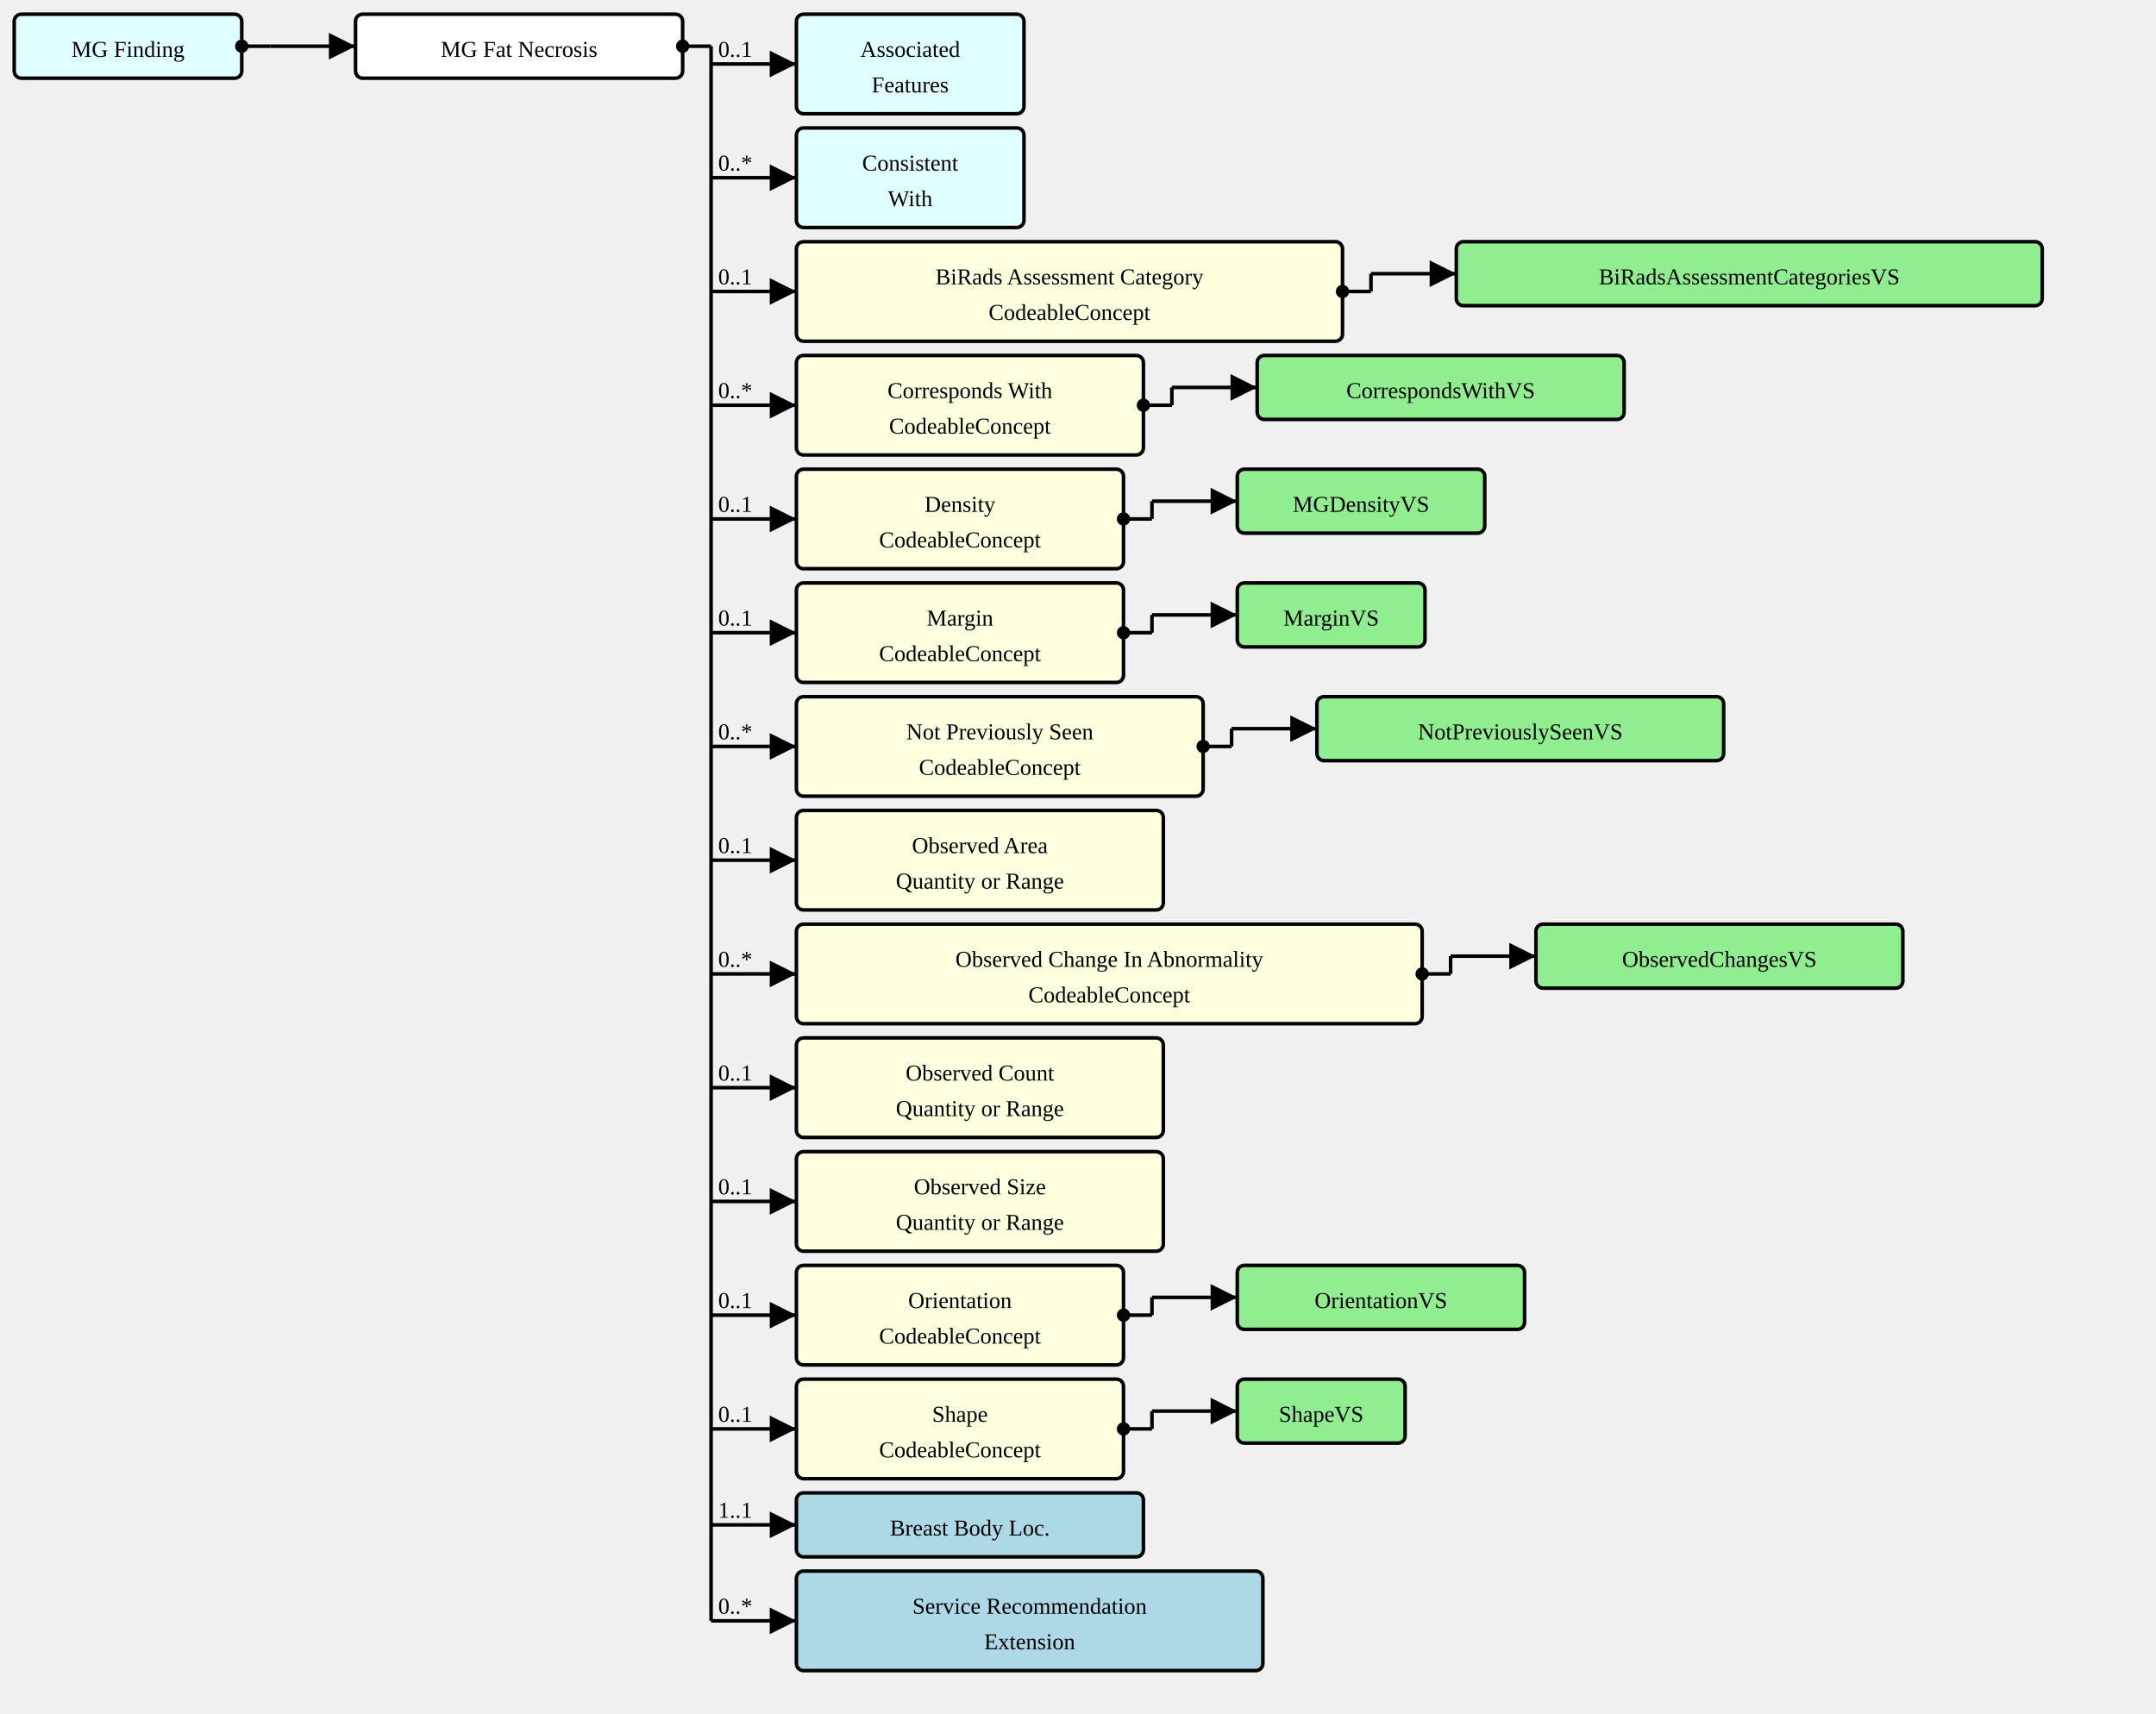
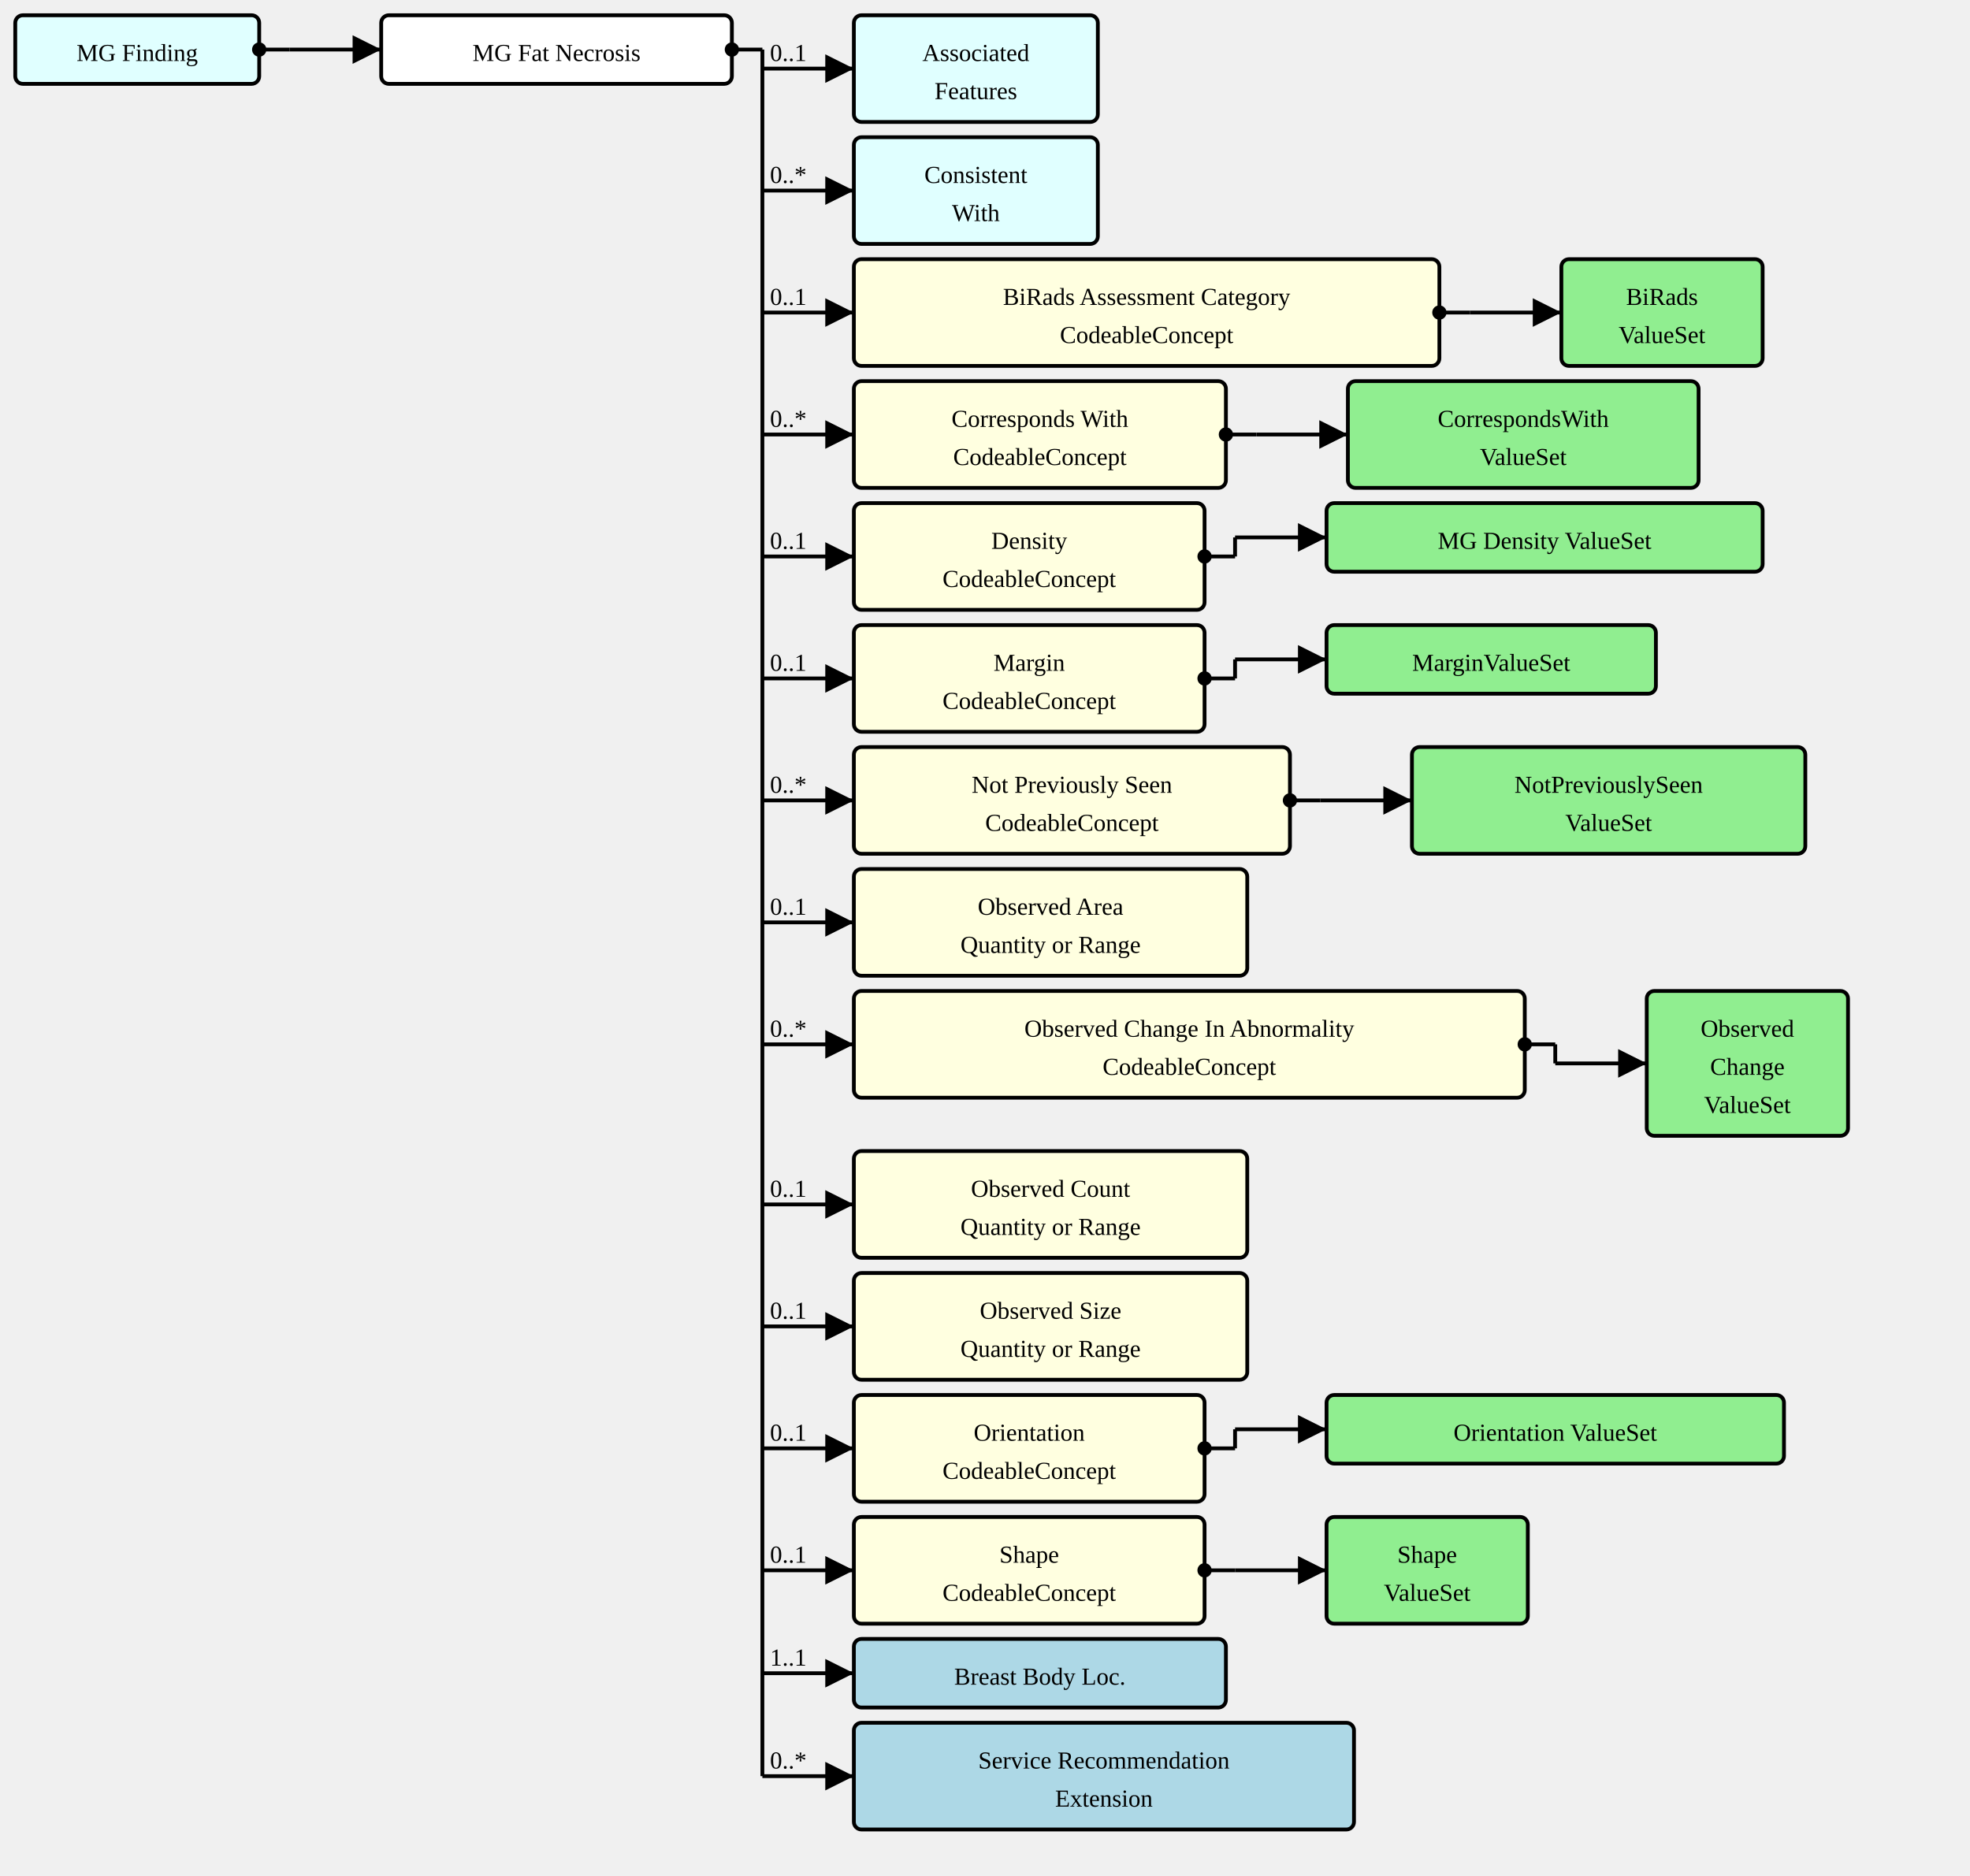
- <svg xmlns="http://www.w3.org/2000/svg" version="1.1" width="1137" height="903.75">
+ <svg xmlns="http://www.w3.org/2000/svg" version="1.1" width="969" height="922.5">
  <defs>
    <marker id="arrowStart" markerWidth="3.75" markerHeight="3.75" markerUnits="px" refX="1.875" refY="1.875">
      <circle fill="Black" stroke-width="0" cx="1.875" cy="1.875" r="1.875" />
    </marker>
    <marker id="arrowEnd" markerWidth="7.5" markerHeight="7.5" markerUnits="px" refX="7.5" refY="3.75">
      <polygon fill="Black" stroke-width="0" points="0 0 7.5 3.75 0 7.5" />
    </marker>
  </defs>
  <g>
    <g transform="translate(7.5 7.5)">
      <rect fill="LightCyan" stroke="Black" stroke-width="1.875" x="0" y="0" width="120" height="33.75" rx="3.75" ry="3.75" />
      <a href="./StructureDefinition-MGFinding.html" target="_top">
        <text x="60" y="22.5" text-anchor="middle">MG Finding</text>
      </a>
    </g>
    <line stroke="Black" stroke-width="1.875" marker-end="url(#arrowEnd)" x1="142.5" y1="24.375" x2="187.5" y2="24.375" />
    <text x="146.25" y="20.625" text-anchor="left" />
    <line stroke="Black" stroke-width="1.875" marker-start="url(#arrowStart)" x1="127.5" y1="24.375" x2="142.5" y2="24.375" />
    <line stroke="Black" stroke-width="1.875" x1="142.5" y1="24.375" x2="142.5" y2="24.375" />
  </g>
  <g>
    <g transform="translate(187.5 7.5)">
      <rect fill="White" stroke="Black" stroke-width="1.875" x="0" y="0" width="172.5" height="33.75" rx="3.75" ry="3.75" />
      <text x="86.25" y="22.5" text-anchor="middle">MG Fat Necrosis</text>
    </g>
    <line stroke="Black" stroke-width="1.875" marker-end="url(#arrowEnd)" x1="375" y1="33.75" x2="420" y2="33.75" />
    <text x="378.75" y="30" text-anchor="left">0..1</text>
    <line stroke="Black" stroke-width="1.875" marker-end="url(#arrowEnd)" x1="375" y1="93.75" x2="420" y2="93.75" />
    <text x="378.75" y="90" text-anchor="left">0..*</text>
    <line stroke="Black" stroke-width="1.875" marker-end="url(#arrowEnd)" x1="375" y1="153.75" x2="420" y2="153.75" />
    <text x="378.75" y="150" text-anchor="left">0..1</text>
    <line stroke="Black" stroke-width="1.875" marker-end="url(#arrowEnd)" x1="375" y1="213.75" x2="420" y2="213.75" />
    <text x="378.75" y="210" text-anchor="left">0..*</text>
    <line stroke="Black" stroke-width="1.875" marker-end="url(#arrowEnd)" x1="375" y1="273.75" x2="420" y2="273.75" />
    <text x="378.75" y="270" text-anchor="left">0..1</text>
    <line stroke="Black" stroke-width="1.875" marker-end="url(#arrowEnd)" x1="375" y1="333.75" x2="420" y2="333.75" />
    <text x="378.75" y="330" text-anchor="left">0..1</text>
    <line stroke="Black" stroke-width="1.875" marker-end="url(#arrowEnd)" x1="375" y1="393.75" x2="420" y2="393.75" />
    <text x="378.75" y="390" text-anchor="left">0..*</text>
    <line stroke="Black" stroke-width="1.875" marker-end="url(#arrowEnd)" x1="375" y1="453.75" x2="420" y2="453.75" />
    <text x="378.75" y="450" text-anchor="left">0..1</text>
    <line stroke="Black" stroke-width="1.875" marker-end="url(#arrowEnd)" x1="375" y1="513.75" x2="420" y2="513.75" />
    <text x="378.75" y="510" text-anchor="left">0..*</text>
-     <line stroke="Black" stroke-width="1.875" marker-end="url(#arrowEnd)" x1="375" y1="573.75" x2="420" y2="573.75" />
-     <text x="378.75" y="570" text-anchor="left">0..1</text>
-     <line stroke="Black" stroke-width="1.875" marker-end="url(#arrowEnd)" x1="375" y1="633.75" x2="420" y2="633.75" />
-     <text x="378.75" y="630" text-anchor="left">0..1</text>
-     <line stroke="Black" stroke-width="1.875" marker-end="url(#arrowEnd)" x1="375" y1="693.75" x2="420" y2="693.75" />
-     <text x="378.75" y="690" text-anchor="left">0..1</text>
-     <line stroke="Black" stroke-width="1.875" marker-end="url(#arrowEnd)" x1="375" y1="753.75" x2="420" y2="753.75" />
-     <text x="378.75" y="750" text-anchor="left">0..1</text>
-     <line stroke="Black" stroke-width="1.875" marker-end="url(#arrowEnd)" x1="375" y1="804.375" x2="420" y2="804.375" />
-     <text x="378.75" y="800.625" text-anchor="left">1..1</text>
-     <line stroke="Black" stroke-width="1.875" marker-end="url(#arrowEnd)" x1="375" y1="855" x2="420" y2="855" />
-     <text x="378.75" y="851.25" text-anchor="left">0..*</text>
+     <line stroke="Black" stroke-width="1.875" marker-end="url(#arrowEnd)" x1="375" y1="592.5" x2="420" y2="592.5" />
+     <text x="378.75" y="588.75" text-anchor="left">0..1</text>
+     <line stroke="Black" stroke-width="1.875" marker-end="url(#arrowEnd)" x1="375" y1="652.5" x2="420" y2="652.5" />
+     <text x="378.75" y="648.75" text-anchor="left">0..1</text>
+     <line stroke="Black" stroke-width="1.875" marker-end="url(#arrowEnd)" x1="375" y1="712.5" x2="420" y2="712.5" />
+     <text x="378.75" y="708.75" text-anchor="left">0..1</text>
+     <line stroke="Black" stroke-width="1.875" marker-end="url(#arrowEnd)" x1="375" y1="772.5" x2="420" y2="772.5" />
+     <text x="378.75" y="768.75" text-anchor="left">0..1</text>
+     <line stroke="Black" stroke-width="1.875" marker-end="url(#arrowEnd)" x1="375" y1="823.125" x2="420" y2="823.125" />
+     <text x="378.75" y="819.375" text-anchor="left">1..1</text>
+     <line stroke="Black" stroke-width="1.875" marker-end="url(#arrowEnd)" x1="375" y1="873.75" x2="420" y2="873.75" />
+     <text x="378.75" y="870" text-anchor="left">0..*</text>
    <line stroke="Black" stroke-width="1.875" marker-start="url(#arrowStart)" x1="360" y1="24.375" x2="375" y2="24.375" />
-     <line stroke="Black" stroke-width="1.875" x1="375" y1="24.375" x2="375" y2="855" />
+     <line stroke="Black" stroke-width="1.875" x1="375" y1="24.375" x2="375" y2="873.75" />
  </g>
  <g>
    <g transform="translate(420 7.5)">
      <rect fill="LightCyan" stroke="Black" stroke-width="1.875" x="0" y="0" width="120" height="52.5" rx="3.75" ry="3.75" />
      <a href="./StructureDefinition-AssociatedFeatures.html" target="_top">
        <text x="60" y="22.5" text-anchor="middle">Associated</text>
      </a>
      <a href="./StructureDefinition-AssociatedFeatures.html" target="_top">
        <text x="60" y="41.25" text-anchor="middle">Features</text>
      </a>
    </g>
  </g>
  <g>
    <g transform="translate(420 67.5)">
      <rect fill="LightCyan" stroke="Black" stroke-width="1.875" x="0" y="0" width="120" height="52.5" rx="3.75" ry="3.75" />
      <a href="./StructureDefinition-ConsistentWith.html" target="_top">
        <text x="60" y="22.5" text-anchor="middle">Consistent</text>
      </a>
      <a href="./StructureDefinition-ConsistentWith.html" target="_top">
        <text x="60" y="41.25" text-anchor="middle">With</text>
      </a>
    </g>
  </g>
  <g>
    <g transform="translate(420 127.5)">
      <a href="StructureDefinition-MGAbnormalityFatNecrosis-definitions.html#Observation.component:biRadsAssessmentCategory" target="_top">
        <rect fill="LightYellow" stroke="Black" stroke-width="1.875" x="0" y="0" width="288" height="52.5" rx="3.75" ry="3.75" />
      </a>
      <a href="StructureDefinition-MGAbnormalityFatNecrosis-definitions.html#Observation.component:biRadsAssessmentCategory" target="_top">
        <text x="144" y="22.5" text-anchor="middle">BiRads Assessment Category</text>
      </a>
      <a href="StructureDefinition-MGAbnormalityFatNecrosis-definitions.html#Observation.component:biRadsAssessmentCategory" target="_top">
        <text x="144" y="41.25" text-anchor="middle">CodeableConcept</text>
      </a>
    </g>
-     <line stroke="Black" stroke-width="1.875" marker-end="url(#arrowEnd)" x1="723" y1="144.375" x2="768" y2="144.375" />
+     <line stroke="Black" stroke-width="1.875" marker-end="url(#arrowEnd)" x1="723" y1="153.75" x2="768" y2="153.75" />
    <line stroke="Black" stroke-width="1.875" marker-start="url(#arrowStart)" x1="708" y1="153.75" x2="723" y2="153.75" />
-     <line stroke="Black" stroke-width="1.875" x1="723" y1="144.375" x2="723" y2="153.75" />
+     <line stroke="Black" stroke-width="1.875" x1="723" y1="153.75" x2="723" y2="153.75" />
  </g>
  <g>
    <g transform="translate(767.9999 127.5)">
+       <rect fill="LightGreen" stroke="Black" stroke-width="1.875" x="0" y="0" width="99" height="52.5" rx="3.75" ry="3.75" />
      <a href="./ValueSet-BiRadsAssessmentCategoriesVS.html" target="_top">
-         <rect fill="LightGreen" stroke="Black" stroke-width="1.875" x="0" y="0" width="309" height="33.75" rx="3.75" ry="3.75" />
+         <text x="49.5" y="22.5" text-anchor="middle">BiRads</text>
      </a>
      <a href="./ValueSet-BiRadsAssessmentCategoriesVS.html" target="_top">
-         <text x="154.5" y="22.5" text-anchor="middle">BiRadsAssessmentCategoriesVS</text>
+         <text x="49.5" y="41.25" text-anchor="middle">ValueSet</text>
      </a>
    </g>
  </g>
  <g>
    <g transform="translate(420 187.5)">
      <a href="StructureDefinition-MGAbnormalityFatNecrosis-definitions.html#Observation.component:correspondsWith" target="_top">
        <rect fill="LightYellow" stroke="Black" stroke-width="1.875" x="0" y="0" width="183" height="52.5" rx="3.75" ry="3.75" />
      </a>
      <a href="StructureDefinition-MGAbnormalityFatNecrosis-definitions.html#Observation.component:correspondsWith" target="_top">
        <text x="91.5" y="22.5" text-anchor="middle">Corresponds With</text>
      </a>
      <a href="StructureDefinition-MGAbnormalityFatNecrosis-definitions.html#Observation.component:correspondsWith" target="_top">
        <text x="91.5" y="41.25" text-anchor="middle">CodeableConcept</text>
      </a>
    </g>
-     <line stroke="Black" stroke-width="1.875" marker-end="url(#arrowEnd)" x1="618" y1="204.375" x2="663" y2="204.375" />
+     <line stroke="Black" stroke-width="1.875" marker-end="url(#arrowEnd)" x1="618" y1="213.75" x2="663" y2="213.75" />
    <line stroke="Black" stroke-width="1.875" marker-start="url(#arrowStart)" x1="603" y1="213.75" x2="618" y2="213.75" />
-     <line stroke="Black" stroke-width="1.875" x1="618" y1="204.375" x2="618" y2="213.75" />
+     <line stroke="Black" stroke-width="1.875" x1="618" y1="213.75" x2="618" y2="213.75" />
  </g>
  <g>
    <g transform="translate(663 187.5)">
+       <rect fill="LightGreen" stroke="Black" stroke-width="1.875" x="0" y="0" width="172.5" height="52.5" rx="3.75" ry="3.75" />
      <a href="./ValueSet-CorrespondsWithVS.html" target="_top">
-         <rect fill="LightGreen" stroke="Black" stroke-width="1.875" x="0" y="0" width="193.5" height="33.75" rx="3.75" ry="3.75" />
+         <text x="86.25" y="22.5" text-anchor="middle">CorrespondsWith</text>
      </a>
      <a href="./ValueSet-CorrespondsWithVS.html" target="_top">
-         <text x="96.75" y="22.5" text-anchor="middle">CorrespondsWithVS</text>
+         <text x="86.25" y="41.25" text-anchor="middle">ValueSet</text>
      </a>
    </g>
  </g>
  <g>
    <g transform="translate(420 247.5)">
      <a href="StructureDefinition-MGAbnormalityFatNecrosis-definitions.html#Observation.component:mgDensity" target="_top">
        <rect fill="LightYellow" stroke="Black" stroke-width="1.875" x="0" y="0" width="172.5" height="52.5" rx="3.75" ry="3.75" />
      </a>
      <a href="StructureDefinition-MGAbnormalityFatNecrosis-definitions.html#Observation.component:mgDensity" target="_top">
        <text x="86.25" y="22.5" text-anchor="middle">Density</text>
      </a>
      <a href="StructureDefinition-MGAbnormalityFatNecrosis-definitions.html#Observation.component:mgDensity" target="_top">
        <text x="86.25" y="41.25" text-anchor="middle">CodeableConcept</text>
      </a>
    </g>
    <line stroke="Black" stroke-width="1.875" marker-end="url(#arrowEnd)" x1="607.5" y1="264.375" x2="652.5" y2="264.375" />
    <line stroke="Black" stroke-width="1.875" marker-start="url(#arrowStart)" x1="592.5" y1="273.75" x2="607.5" y2="273.75" />
    <line stroke="Black" stroke-width="1.875" x1="607.5" y1="264.375" x2="607.5" y2="273.75" />
  </g>
  <g>
    <g transform="translate(652.5 247.5)">
+       <rect fill="LightGreen" stroke="Black" stroke-width="1.875" x="0" y="0" width="214.5" height="33.75" rx="3.75" ry="3.75" />
      <a href="./ValueSet-MGDensityVS.html" target="_top">
-         <rect fill="LightGreen" stroke="Black" stroke-width="1.875" x="0" y="0" width="130.5" height="33.75" rx="3.75" ry="3.75" />
-       </a>
-       <a href="./ValueSet-MGDensityVS.html" target="_top">
-         <text x="65.25" y="22.5" text-anchor="middle">MGDensityVS</text>
+         <text x="107.25" y="22.5" text-anchor="middle">MG Density ValueSet</text>
      </a>
    </g>
  </g>
  <g>
    <g transform="translate(420 307.5)">
      <a href="StructureDefinition-MGAbnormalityFatNecrosis-definitions.html#Observation.component:margin" target="_top">
        <rect fill="LightYellow" stroke="Black" stroke-width="1.875" x="0" y="0" width="172.5" height="52.5" rx="3.75" ry="3.75" />
      </a>
      <a href="StructureDefinition-MGAbnormalityFatNecrosis-definitions.html#Observation.component:margin" target="_top">
        <text x="86.25" y="22.5" text-anchor="middle">Margin</text>
      </a>
      <a href="StructureDefinition-MGAbnormalityFatNecrosis-definitions.html#Observation.component:margin" target="_top">
        <text x="86.25" y="41.25" text-anchor="middle">CodeableConcept</text>
      </a>
    </g>
    <line stroke="Black" stroke-width="1.875" marker-end="url(#arrowEnd)" x1="607.5" y1="324.375" x2="652.5" y2="324.375" />
    <line stroke="Black" stroke-width="1.875" marker-start="url(#arrowStart)" x1="592.5" y1="333.75" x2="607.5" y2="333.75" />
    <line stroke="Black" stroke-width="1.875" x1="607.5" y1="324.375" x2="607.5" y2="333.75" />
  </g>
  <g>
    <g transform="translate(652.5 307.5)">
+       <rect fill="LightGreen" stroke="Black" stroke-width="1.875" x="0" y="0" width="162" height="33.75" rx="3.75" ry="3.75" />
      <a href="./ValueSet-MarginVS.html" target="_top">
-         <rect fill="LightGreen" stroke="Black" stroke-width="1.875" x="0" y="0" width="99" height="33.75" rx="3.75" ry="3.75" />
-       </a>
-       <a href="./ValueSet-MarginVS.html" target="_top">
-         <text x="49.5" y="22.5" text-anchor="middle">MarginVS</text>
+         <text x="81" y="22.5" text-anchor="middle">MarginValueSet</text>
      </a>
    </g>
  </g>
  <g>
    <g transform="translate(420 367.5)">
      <a href="StructureDefinition-MGAbnormalityFatNecrosis-definitions.html#Observation.component:notPreviouslySeen" target="_top">
        <rect fill="LightYellow" stroke="Black" stroke-width="1.875" x="0" y="0" width="214.5" height="52.5" rx="3.75" ry="3.75" />
      </a>
      <a href="StructureDefinition-MGAbnormalityFatNecrosis-definitions.html#Observation.component:notPreviouslySeen" target="_top">
        <text x="107.25" y="22.5" text-anchor="middle">Not Previously Seen</text>
      </a>
      <a href="StructureDefinition-MGAbnormalityFatNecrosis-definitions.html#Observation.component:notPreviouslySeen" target="_top">
        <text x="107.25" y="41.25" text-anchor="middle">CodeableConcept</text>
      </a>
    </g>
-     <line stroke="Black" stroke-width="1.875" marker-end="url(#arrowEnd)" x1="649.5" y1="384.375" x2="694.5" y2="384.375" />
+     <line stroke="Black" stroke-width="1.875" marker-end="url(#arrowEnd)" x1="649.5" y1="393.75" x2="694.5" y2="393.75" />
    <line stroke="Black" stroke-width="1.875" marker-start="url(#arrowStart)" x1="634.5" y1="393.75" x2="649.5" y2="393.75" />
-     <line stroke="Black" stroke-width="1.875" x1="649.5" y1="384.375" x2="649.5" y2="393.75" />
+     <line stroke="Black" stroke-width="1.875" x1="649.5" y1="393.75" x2="649.5" y2="393.75" />
  </g>
  <g>
    <g transform="translate(694.5 367.5)">
+       <rect fill="LightGreen" stroke="Black" stroke-width="1.875" x="0" y="0" width="193.5" height="52.5" rx="3.75" ry="3.75" />
      <a href="./ValueSet-NotPreviouslySeenVS.html" target="_top">
-         <rect fill="LightGreen" stroke="Black" stroke-width="1.875" x="0" y="0" width="214.5" height="33.75" rx="3.75" ry="3.75" />
+         <text x="96.75" y="22.5" text-anchor="middle">NotPreviouslySeen</text>
      </a>
      <a href="./ValueSet-NotPreviouslySeenVS.html" target="_top">
-         <text x="107.25" y="22.5" text-anchor="middle">NotPreviouslySeenVS</text>
+         <text x="96.75" y="41.25" text-anchor="middle">ValueSet</text>
      </a>
    </g>
  </g>
  <g>
    <g transform="translate(420 427.5)">
      <a href="StructureDefinition-MGAbnormalityFatNecrosis-definitions.html#Observation.component:observedArea" target="_top">
        <rect fill="LightYellow" stroke="Black" stroke-width="1.875" x="0" y="0" width="193.5" height="52.5" rx="3.75" ry="3.75" />
      </a>
      <a href="StructureDefinition-MGAbnormalityFatNecrosis-definitions.html#Observation.component:observedArea" target="_top">
        <text x="96.75" y="22.5" text-anchor="middle">Observed Area</text>
      </a>
      <a href="StructureDefinition-MGAbnormalityFatNecrosis-definitions.html#Observation.component:observedArea" target="_top">
        <text x="96.75" y="41.25" text-anchor="middle">Quantity or Range</text>
      </a>
    </g>
  </g>
  <g>
    <g transform="translate(420 487.5)">
      <a href="StructureDefinition-MGAbnormalityFatNecrosis-definitions.html#Observation.component:observedChanges" target="_top">
        <rect fill="LightYellow" stroke="Black" stroke-width="1.875" x="0" y="0" width="330" height="52.5" rx="3.75" ry="3.75" />
      </a>
      <a href="StructureDefinition-MGAbnormalityFatNecrosis-definitions.html#Observation.component:observedChanges" target="_top">
        <text x="165" y="22.5" text-anchor="middle">Observed Change In Abnormality</text>
      </a>
      <a href="StructureDefinition-MGAbnormalityFatNecrosis-definitions.html#Observation.component:observedChanges" target="_top">
        <text x="165" y="41.25" text-anchor="middle">CodeableConcept</text>
      </a>
    </g>
-     <line stroke="Black" stroke-width="1.875" marker-end="url(#arrowEnd)" x1="765" y1="504.375" x2="810" y2="504.375" />
+     <line stroke="Black" stroke-width="1.875" marker-end="url(#arrowEnd)" x1="765" y1="523.125" x2="810" y2="523.125" />
    <line stroke="Black" stroke-width="1.875" marker-start="url(#arrowStart)" x1="750" y1="513.75" x2="765" y2="513.75" />
-     <line stroke="Black" stroke-width="1.875" x1="765" y1="504.375" x2="765" y2="513.75" />
+     <line stroke="Black" stroke-width="1.875" x1="765" y1="513.75" x2="765" y2="523.125" />
  </g>
  <g>
    <g transform="translate(810 487.5)">
+       <rect fill="LightGreen" stroke="Black" stroke-width="1.875" x="0" y="0" width="99" height="71.25" rx="3.75" ry="3.75" />
      <a href="./ValueSet-ObservedChangesVS.html" target="_top">
-         <rect fill="LightGreen" stroke="Black" stroke-width="1.875" x="0" y="0" width="193.5" height="33.75" rx="3.75" ry="3.75" />
+         <text x="49.5" y="22.5" text-anchor="middle">Observed</text>
      </a>
      <a href="./ValueSet-ObservedChangesVS.html" target="_top">
-         <text x="96.75" y="22.5" text-anchor="middle">ObservedChangesVS</text>
-       </a>
-     </g>
-   </g>
-   <g>
-     <g transform="translate(420 547.5)">
+         <text x="49.5" y="41.25" text-anchor="middle">Change</text>
+       </a>
+       <a href="./ValueSet-ObservedChangesVS.html" target="_top">
+         <text x="49.5" y="60" text-anchor="middle">ValueSet</text>
+       </a>
+     </g>
+   </g>
+   <g>
+     <g transform="translate(420 566.25)">
      <a href="StructureDefinition-MGAbnormalityFatNecrosis-definitions.html#Observation.component:observedCount" target="_top">
        <rect fill="LightYellow" stroke="Black" stroke-width="1.875" x="0" y="0" width="193.5" height="52.5" rx="3.75" ry="3.75" />
      </a>
      <a href="StructureDefinition-MGAbnormalityFatNecrosis-definitions.html#Observation.component:observedCount" target="_top">
        <text x="96.75" y="22.5" text-anchor="middle">Observed Count</text>
      </a>
      <a href="StructureDefinition-MGAbnormalityFatNecrosis-definitions.html#Observation.component:observedCount" target="_top">
        <text x="96.75" y="41.25" text-anchor="middle">Quantity or Range</text>
      </a>
    </g>
  </g>
  <g>
-     <g transform="translate(420 607.5)">
+     <g transform="translate(420 626.25)">
      <a href="StructureDefinition-MGAbnormalityFatNecrosis-definitions.html#Observation.component:observedSize" target="_top">
        <rect fill="LightYellow" stroke="Black" stroke-width="1.875" x="0" y="0" width="193.5" height="52.5" rx="3.75" ry="3.75" />
      </a>
      <a href="StructureDefinition-MGAbnormalityFatNecrosis-definitions.html#Observation.component:observedSize" target="_top">
        <text x="96.75" y="22.5" text-anchor="middle">Observed Size</text>
      </a>
      <a href="StructureDefinition-MGAbnormalityFatNecrosis-definitions.html#Observation.component:observedSize" target="_top">
        <text x="96.75" y="41.25" text-anchor="middle">Quantity or Range</text>
      </a>
    </g>
  </g>
  <g>
-     <g transform="translate(420 667.5)">
+     <g transform="translate(420 686.25)">
      <a href="StructureDefinition-MGAbnormalityFatNecrosis-definitions.html#Observation.component:orientation" target="_top">
        <rect fill="LightYellow" stroke="Black" stroke-width="1.875" x="0" y="0" width="172.5" height="52.5" rx="3.75" ry="3.75" />
      </a>
      <a href="StructureDefinition-MGAbnormalityFatNecrosis-definitions.html#Observation.component:orientation" target="_top">
        <text x="86.25" y="22.5" text-anchor="middle">Orientation</text>
      </a>
      <a href="StructureDefinition-MGAbnormalityFatNecrosis-definitions.html#Observation.component:orientation" target="_top">
        <text x="86.25" y="41.25" text-anchor="middle">CodeableConcept</text>
      </a>
    </g>
-     <line stroke="Black" stroke-width="1.875" marker-end="url(#arrowEnd)" x1="607.5" y1="684.375" x2="652.5" y2="684.375" />
-     <line stroke="Black" stroke-width="1.875" marker-start="url(#arrowStart)" x1="592.5" y1="693.75" x2="607.5" y2="693.75" />
-     <line stroke="Black" stroke-width="1.875" x1="607.5" y1="684.375" x2="607.5" y2="693.75" />
-   </g>
-   <g>
-     <g transform="translate(652.5 667.5)">
+     <line stroke="Black" stroke-width="1.875" marker-end="url(#arrowEnd)" x1="607.5" y1="703.125" x2="652.5" y2="703.125" />
+     <line stroke="Black" stroke-width="1.875" marker-start="url(#arrowStart)" x1="592.5" y1="712.5" x2="607.5" y2="712.5" />
+     <line stroke="Black" stroke-width="1.875" x1="607.5" y1="703.125" x2="607.5" y2="712.5" />
+   </g>
+   <g>
+     <g transform="translate(652.5 686.25)">
+       <rect fill="LightGreen" stroke="Black" stroke-width="1.875" x="0" y="0" width="225" height="33.75" rx="3.75" ry="3.75" />
      <a href="./ValueSet-OrientationVS.html" target="_top">
-         <rect fill="LightGreen" stroke="Black" stroke-width="1.875" x="0" y="0" width="151.5" height="33.75" rx="3.75" ry="3.75" />
-       </a>
-       <a href="./ValueSet-OrientationVS.html" target="_top">
-         <text x="75.75" y="22.5" text-anchor="middle">OrientationVS</text>
-       </a>
-     </g>
-   </g>
-   <g>
-     <g transform="translate(420 727.5)">
+         <text x="112.5" y="22.5" text-anchor="middle">Orientation ValueSet</text>
+       </a>
+     </g>
+   </g>
+   <g>
+     <g transform="translate(420 746.25)">
      <a href="StructureDefinition-MGAbnormalityFatNecrosis-definitions.html#Observation.component:shape" target="_top">
        <rect fill="LightYellow" stroke="Black" stroke-width="1.875" x="0" y="0" width="172.5" height="52.5" rx="3.75" ry="3.75" />
      </a>
      <a href="StructureDefinition-MGAbnormalityFatNecrosis-definitions.html#Observation.component:shape" target="_top">
        <text x="86.25" y="22.5" text-anchor="middle">Shape</text>
      </a>
      <a href="StructureDefinition-MGAbnormalityFatNecrosis-definitions.html#Observation.component:shape" target="_top">
        <text x="86.25" y="41.25" text-anchor="middle">CodeableConcept</text>
      </a>
    </g>
-     <line stroke="Black" stroke-width="1.875" marker-end="url(#arrowEnd)" x1="607.5" y1="744.375" x2="652.5" y2="744.375" />
-     <line stroke="Black" stroke-width="1.875" marker-start="url(#arrowStart)" x1="592.5" y1="753.75" x2="607.5" y2="753.75" />
-     <line stroke="Black" stroke-width="1.875" x1="607.5" y1="744.375" x2="607.5" y2="753.75" />
-   </g>
-   <g>
-     <g transform="translate(652.5 727.5)">
+     <line stroke="Black" stroke-width="1.875" marker-end="url(#arrowEnd)" x1="607.5" y1="772.5" x2="652.5" y2="772.5" />
+     <line stroke="Black" stroke-width="1.875" marker-start="url(#arrowStart)" x1="592.5" y1="772.5" x2="607.5" y2="772.5" />
+     <line stroke="Black" stroke-width="1.875" x1="607.5" y1="772.5" x2="607.5" y2="772.5" />
+   </g>
+   <g>
+     <g transform="translate(652.5 746.25)">
+       <rect fill="LightGreen" stroke="Black" stroke-width="1.875" x="0" y="0" width="99" height="52.5" rx="3.75" ry="3.75" />
      <a href="./ValueSet-ShapeVS.html" target="_top">
-         <rect fill="LightGreen" stroke="Black" stroke-width="1.875" x="0" y="0" width="88.5" height="33.75" rx="3.75" ry="3.75" />
+         <text x="49.5" y="22.5" text-anchor="middle">Shape</text>
      </a>
      <a href="./ValueSet-ShapeVS.html" target="_top">
-         <text x="44.25" y="22.5" text-anchor="middle">ShapeVS</text>
-       </a>
-     </g>
-   </g>
-   <g>
-     <g transform="translate(420 787.5)">
+         <text x="49.5" y="41.25" text-anchor="middle">ValueSet</text>
+       </a>
+     </g>
+   </g>
+   <g>
+     <g transform="translate(420 806.25)">
      <rect fill="LightBlue" stroke="Black" stroke-width="1.875" x="0" y="0" width="183" height="33.75" rx="3.75" ry="3.75" />
      <a href="./StructureDefinition-BreastBodyLocationExtension.html" target="_top">
        <text x="91.5" y="22.5" text-anchor="middle">Breast Body Loc.</text>
      </a>
    </g>
  </g>
  <g>
-     <g transform="translate(420 828.75)">
+     <g transform="translate(420 847.5)">
      <rect fill="LightBlue" stroke="Black" stroke-width="1.875" x="0" y="0" width="246" height="52.5" rx="3.75" ry="3.75" />
      <a href="./StructureDefinition-ServiceRecommendationExtension.html" target="_top">
        <text x="123" y="22.5" text-anchor="middle">Service Recommendation</text>
      </a>
      <a href="./StructureDefinition-ServiceRecommendationExtension.html" target="_top">
        <text x="123" y="41.25" text-anchor="middle">Extension</text>
      </a>
    </g>
  </g>
</svg>
